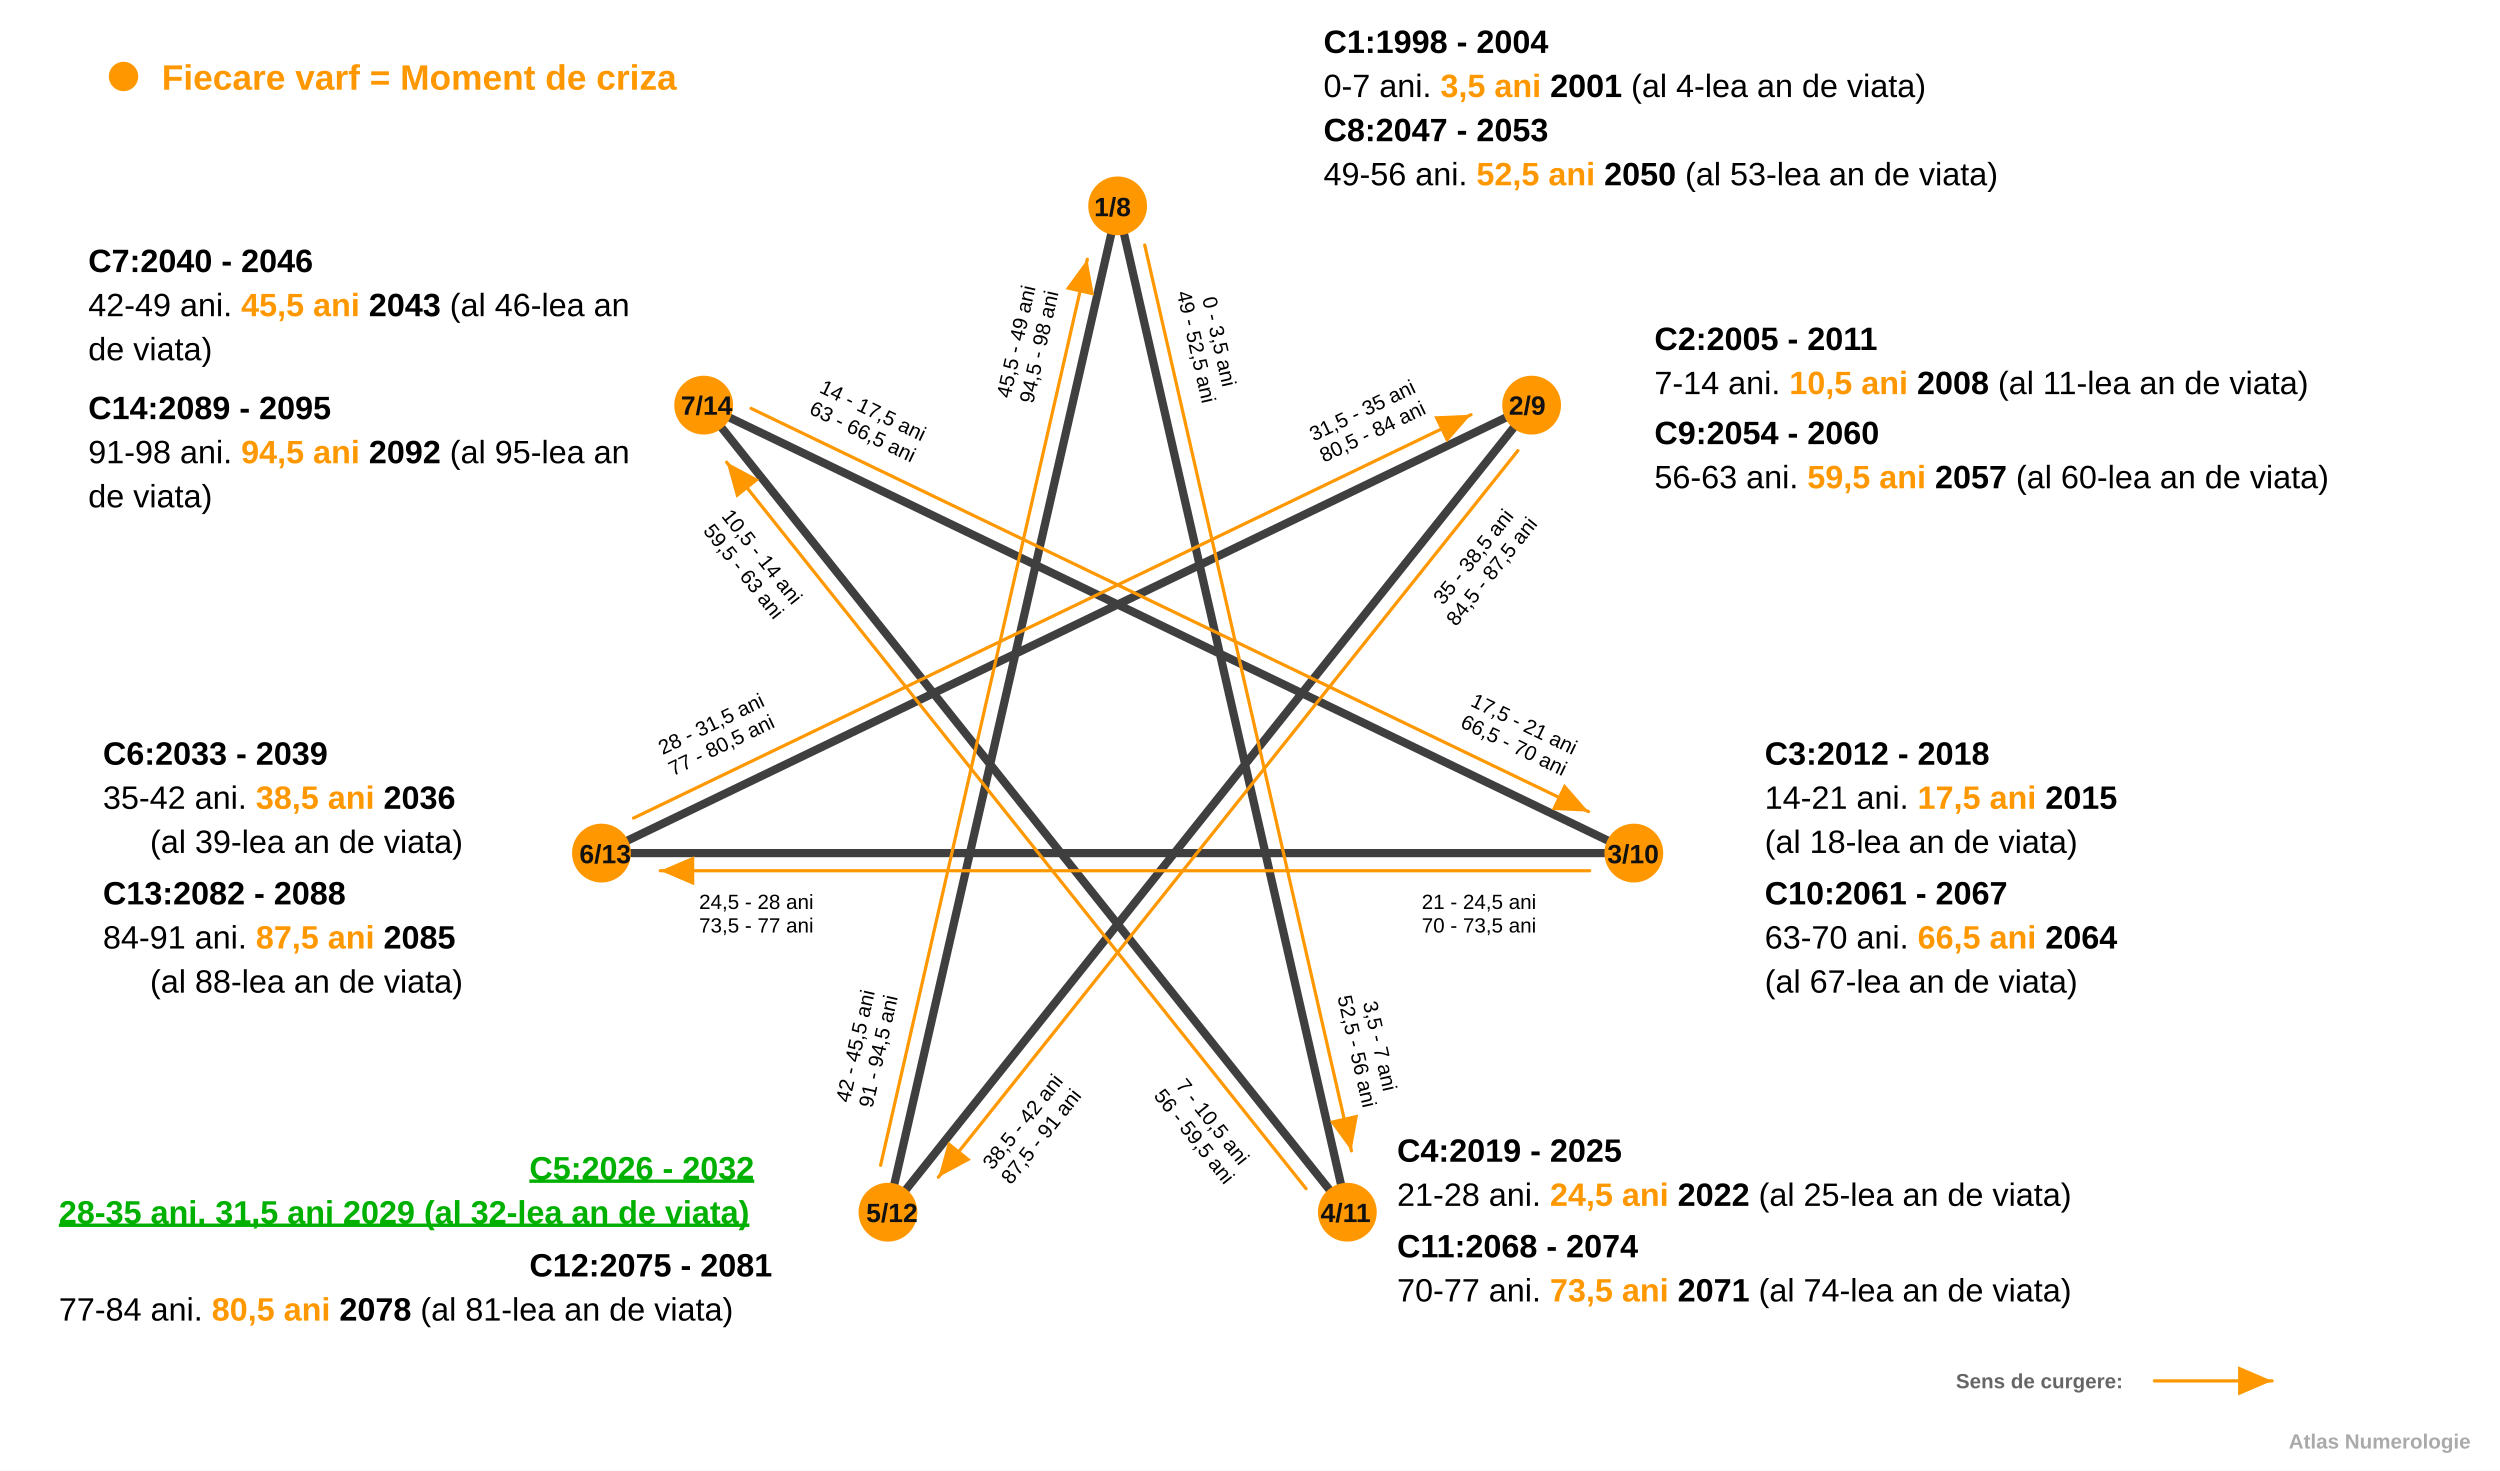
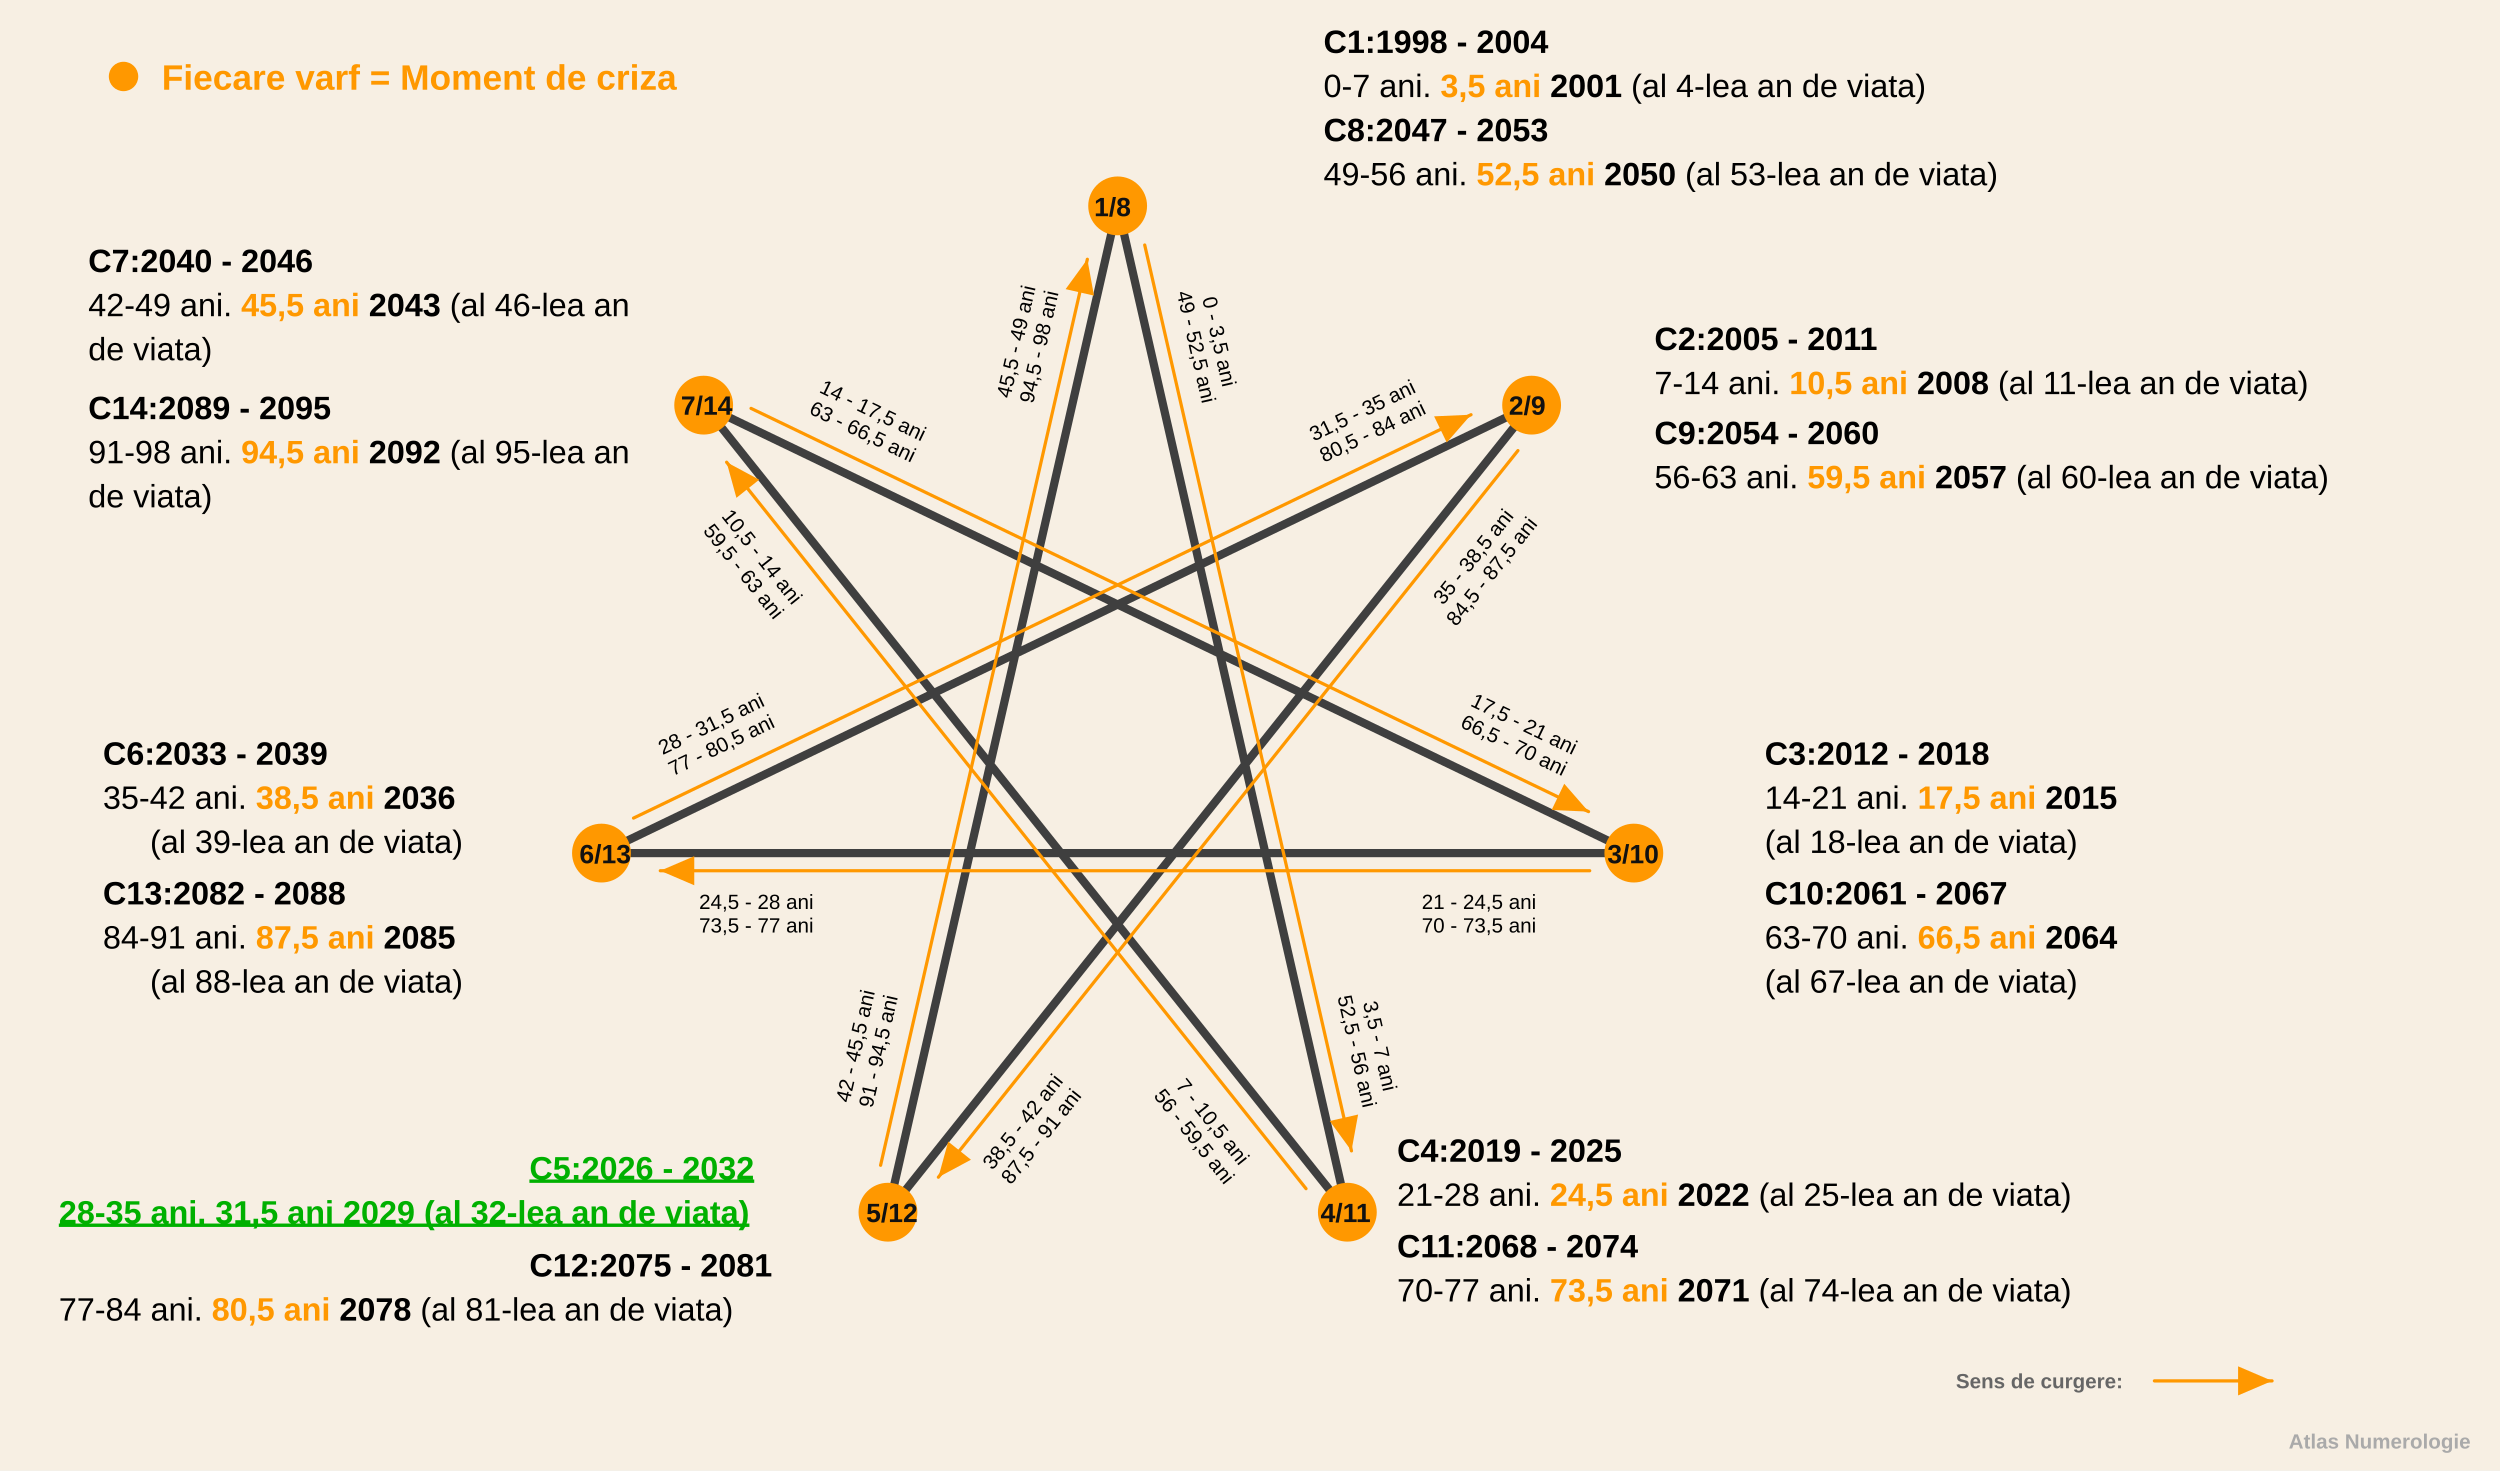
<svg xmlns="http://www.w3.org/2000/svg" width="1700" height="1000" viewBox="0 0 1700 1000">
  <defs>
    <marker id="arrow-orange" markerWidth="13" markerHeight="13" refX="10.5" refY="4.5" orient="auto" markerUnits="strokeWidth">
      <path d="M0,0 L0,9 L10.5,4.5 z" fill="#ff9800" />
    </marker>
    <style>
-       .bg { fill: #fff; }
+       .bg { fill: #f7efe3; }
      .star { fill: none; stroke: #3f3f3f; stroke-width: 5.6; stroke-linejoin: round; stroke-linecap: round; }
      .flow { fill: none; stroke: #ff9800; stroke-width: 2.2; stroke-linejoin: round; stroke-linecap: round; marker-end: url(#arrow-orange); }
      .node { fill: #ff9800; }
      .node-text { font-family: Arial, Helvetica, sans-serif; font-size: 18px; font-weight: 800; fill: #111; }
      .title { font-family: Arial, Helvetica, sans-serif; font-size: 24px; font-weight: 800; fill: #111; }
      .txt { font-family: Arial, Helvetica, sans-serif; font-size: 22px; fill: #000; }
      .edge { font-family: Arial, Helvetica, sans-serif; font-size: 14px; fill: #000; }
      .bold { font-weight: 800; }
      .orange { fill: #ff9800; font-weight: 800; }
      .green { fill: #00b000; font-weight: 800; text-decoration: underline; }
      .muted { fill: #666; }
-       .label-bg { fill: #fff; opacity: 0.92; }
+       .label-bg { fill: #f7efe3; opacity: 0.92; }
      .foot { font-family: Arial, Helvetica, sans-serif; font-size: 14px; fill: #aaa; font-weight: 800; }
    </style>
  </defs>
  <rect class="bg" width="1700" height="1000" />
  <circle class="node" cx="84" cy="52" r="10" />
  <text class="title orange" x="110" y="61">Fiecare varf = Moment de criza</text>
  <g id="diagram">
    <g transform="translate(0,0)">
      <polyline class="star" points="760,140 916.2,824.3 478.5,275.5 1111,580.1 409,580.1 1041.5,275.5 603.8,824.3 760,140" />
      <line class="flow" x1="778.4" y1="166.6" x2="919.0" y2="782.6" />
      <line class="flow" x1="888.1" y1="808.3" x2="494.1" y2="314.3" />
      <line class="flow" x1="510.7" y1="277.7" x2="1080.2" y2="551.9" />
      <line class="flow" x1="1081.0" y1="592.1" x2="449.0" y2="592.1" />
      <line class="flow" x1="430.8" y1="556.3" x2="1000.3" y2="282.0" />
      <line class="flow" x1="1032.2" y1="306.4" x2="638.1" y2="800.5" />
      <line class="flow" x1="598.8" y1="792.4" x2="739.4" y2="176.3" />
    </g>
    <circle class="node" cx="760" cy="140" r="20" />
    <text class="node-text" x="744" y="147">1/8</text>
    <circle class="node" cx="1041.5" cy="275.5" r="20" />
    <text class="node-text" x="1026" y="282">2/9</text>
    <circle class="node" cx="1111" cy="580.1" r="20" />
    <text class="node-text" x="1093" y="587">3/10</text>
    <circle class="node" cx="916.2" cy="824.3" r="20" />
    <text class="node-text" x="898" y="831">4/11</text>
    <circle class="node" cx="603.8" cy="824.3" r="20" />
    <text class="node-text" x="589" y="831">5/12</text>
    <circle class="node" cx="409" cy="580.1" r="20" />
    <text class="node-text" x="394" y="587">6/13</text>
    <circle class="node" cx="478.5" cy="275.5" r="20" />
    <text class="node-text" x="463" y="282">7/14</text>
    <g class="edge">
      <g transform="translate(816.6 235.1) rotate(77.1)" text-anchor="middle">
        <text x="0" y="-8">0 - 3,5 ani</text>
        <text x="0" y="8">49 - 52,5 ani</text>
      </g>
      <g transform="translate(925.9 714.1) rotate(77.1)" text-anchor="middle">
        <text x="0" y="-8">3,5 - 7 ani</text>
        <text x="0" y="8">52,5 - 56 ani</text>
      </g>
      <g transform="translate(814.6 770.7) rotate(51.4)" text-anchor="middle">
        <text x="0" y="-8">7 - 10,5 ani</text>
        <text x="0" y="8">56 - 59,5 ani</text>
      </g>
      <g transform="translate(508.2 386.5) rotate(51.4)" text-anchor="middle">
        <text x="0" y="-8">10,5 - 14 ani</text>
        <text x="0" y="8">59,5 - 63 ani</text>
      </g>
      <g transform="translate(588.1 290.6) rotate(25.7)" text-anchor="middle">
        <text x="0" y="-8">14 - 17,5 ani</text>
        <text x="0" y="8">63 - 66,5 ani</text>
      </g>
      <g transform="translate(1030.9 503.8) rotate(25.7)" text-anchor="middle">
        <text x="0" y="-8">17,5 - 21 ani</text>
        <text x="0" y="8">66,5 - 70 ani</text>
      </g>
      <g transform="translate(1005.7 626.1) rotate(0.0)" text-anchor="middle">
        <text x="0" y="-8">21 - 24,5 ani</text>
        <text x="0" y="8">70 - 73,5 ani</text>
      </g>
      <g transform="translate(514.3 626.1) rotate(0.0)" text-anchor="middle">
        <text x="0" y="-8">24,5 - 28 ani</text>
        <text x="0" y="8">73,5 - 77 ani</text>
      </g>
      <g transform="translate(489.1 503.8) rotate(-25.7)" text-anchor="middle">
        <text x="0" y="-8">28 - 31,5 ani</text>
        <text x="0" y="8">77 - 80,5 ani</text>
      </g>
      <g transform="translate(931.9 290.6) rotate(-25.7)" text-anchor="middle">
        <text x="0" y="-8">31,5 - 35 ani</text>
        <text x="0" y="8">80,5 - 84 ani</text>
      </g>
      <g transform="translate(1011.8 386.5) rotate(-51.4)" text-anchor="middle">
        <text x="0" y="-8">35 - 38,5 ani</text>
        <text x="0" y="8">84,5 - 87,5 ani</text>
      </g>
      <g transform="translate(705.4 770.7) rotate(-51.4)" text-anchor="middle">
        <text x="0" y="-8">38,5 - 42 ani</text>
        <text x="0" y="8">87,5 - 91 ani</text>
      </g>
      <g transform="translate(594.1 714.1) rotate(-77.1)" text-anchor="middle">
        <text x="0" y="-8">42 - 45,5 ani</text>
        <text x="0" y="8">91 - 94,5 ani</text>
      </g>
      <g transform="translate(703.4 235.1) rotate(-77.1)" text-anchor="middle">
        <text x="0" y="-8">45,5 - 49 ani</text>
        <text x="0" y="8">94,5 - 98 ani</text>
      </g>
    </g>
  </g>
  <g class="txt">
    <text x="900" y="36" class="bold">C1:1998 - 2004</text>
    <text x="900" y="66">0-7 ani. <tspan class="orange">3,5 ani</tspan>
      <tspan class="bold">2001</tspan> (al 4-lea an de viata)</text>
    <text x="900" y="96" class="bold">C8:2047 - 2053</text>
    <text x="900" y="126">49-56 ani. <tspan class="orange">52,5 ani</tspan>
      <tspan class="bold">2050</tspan> (al 53-lea an de viata)</text>
    <text x="1125" y="238" class="bold">C2:2005 - 2011</text>
    <text x="1125" y="268">7-14 ani. <tspan class="orange">10,5 ani</tspan>
      <tspan class="bold">2008</tspan> (al 11-lea an de viata)</text>
    <text x="1125" y="302" class="bold">C9:2054 - 2060</text>
    <text x="1125" y="332">56-63 ani. <tspan class="orange">59,5 ani</tspan>
      <tspan class="bold">2057</tspan> (al 60-lea an de viata)</text>
    <text x="1200" y="520" class="bold">C3:2012 - 2018</text>
    <text x="1200" y="550">14-21 ani. <tspan class="orange">17,5 ani</tspan>
      <tspan class="bold">2015</tspan>
    </text>
    <text x="1200" y="580">(al 18-lea an de viata)</text>
    <text x="1200" y="615" class="bold">C10:2061 - 2067</text>
    <text x="1200" y="645">63-70 ani. <tspan class="orange">66,5 ani</tspan>
      <tspan class="bold">2064</tspan>
    </text>
    <text x="1200" y="675">(al 67-lea an de viata)</text>
    <text x="950" y="790" class="bold">C4:2019 - 2025</text>
    <text x="950" y="820">21-28 ani. <tspan class="orange">24,5 ani</tspan>
      <tspan class="bold">2022</tspan> (al 25-lea an de viata)</text>
    <text x="950" y="855" class="bold">C11:2068 - 2074</text>
    <text x="950" y="885">70-77 ani. <tspan class="orange">73,5 ani</tspan>
      <tspan class="bold">2071</tspan> (al 74-lea an de viata)</text>
    <text x="360" y="802" class="green">C5:2026 - 2032</text>
    <text class="green" x="40" y="832">28-35 ani. 31,5 ani 2029 (al 32-lea an de viata)</text>
    <text x="360" y="868" class="bold">C12:2075 - 2081</text>
    <text x="40" y="898">77-84 ani. <tspan class="orange">80,5 ani</tspan>
      <tspan class="bold">2078</tspan> (al 81-lea an de viata)</text>
    <text x="70" y="520" class="bold">C6:2033 - 2039</text>
    <text x="70" y="550">35-42 ani. <tspan class="orange">38,5 ani</tspan>
      <tspan class="bold">2036</tspan>
    </text>
    <text x="102" y="580">(al 39-lea an de viata)</text>
    <text x="70" y="615" class="bold">C13:2082 - 2088</text>
    <text x="70" y="645">84-91 ani. <tspan class="orange">87,5 ani</tspan>
      <tspan class="bold">2085</tspan>
    </text>
    <text x="102" y="675">(al 88-lea an de viata)</text>
    <text x="60" y="185" class="bold">C7:2040 - 2046</text>
    <text x="60" y="215">42-49 ani. <tspan class="orange">45,5 ani</tspan>
      <tspan class="bold">2043</tspan> (al 46-lea an</text>
    <text x="60" y="245">de viata)</text>
    <text x="60" y="285" class="bold">C14:2089 - 2095</text>
    <text x="60" y="315">91-98 ani. <tspan class="orange">94,5 ani</tspan>
      <tspan class="bold">2092</tspan> (al 95-lea an</text>
    <text x="60" y="345">de viata)</text>
  </g>
  <g class="edge">
    <text x="1330" y="944" class="bold muted">Sens de curgere:</text>
    <line class="flow" x1="1465" y1="939" x2="1545" y2="939" />
  </g>
  <text x="1680" y="985" text-anchor="end" font-family="Arial, Helvetica, sans-serif" font-size="14" fill="#aaa" font-weight="800">Atlas Numerologie</text>
</svg>
